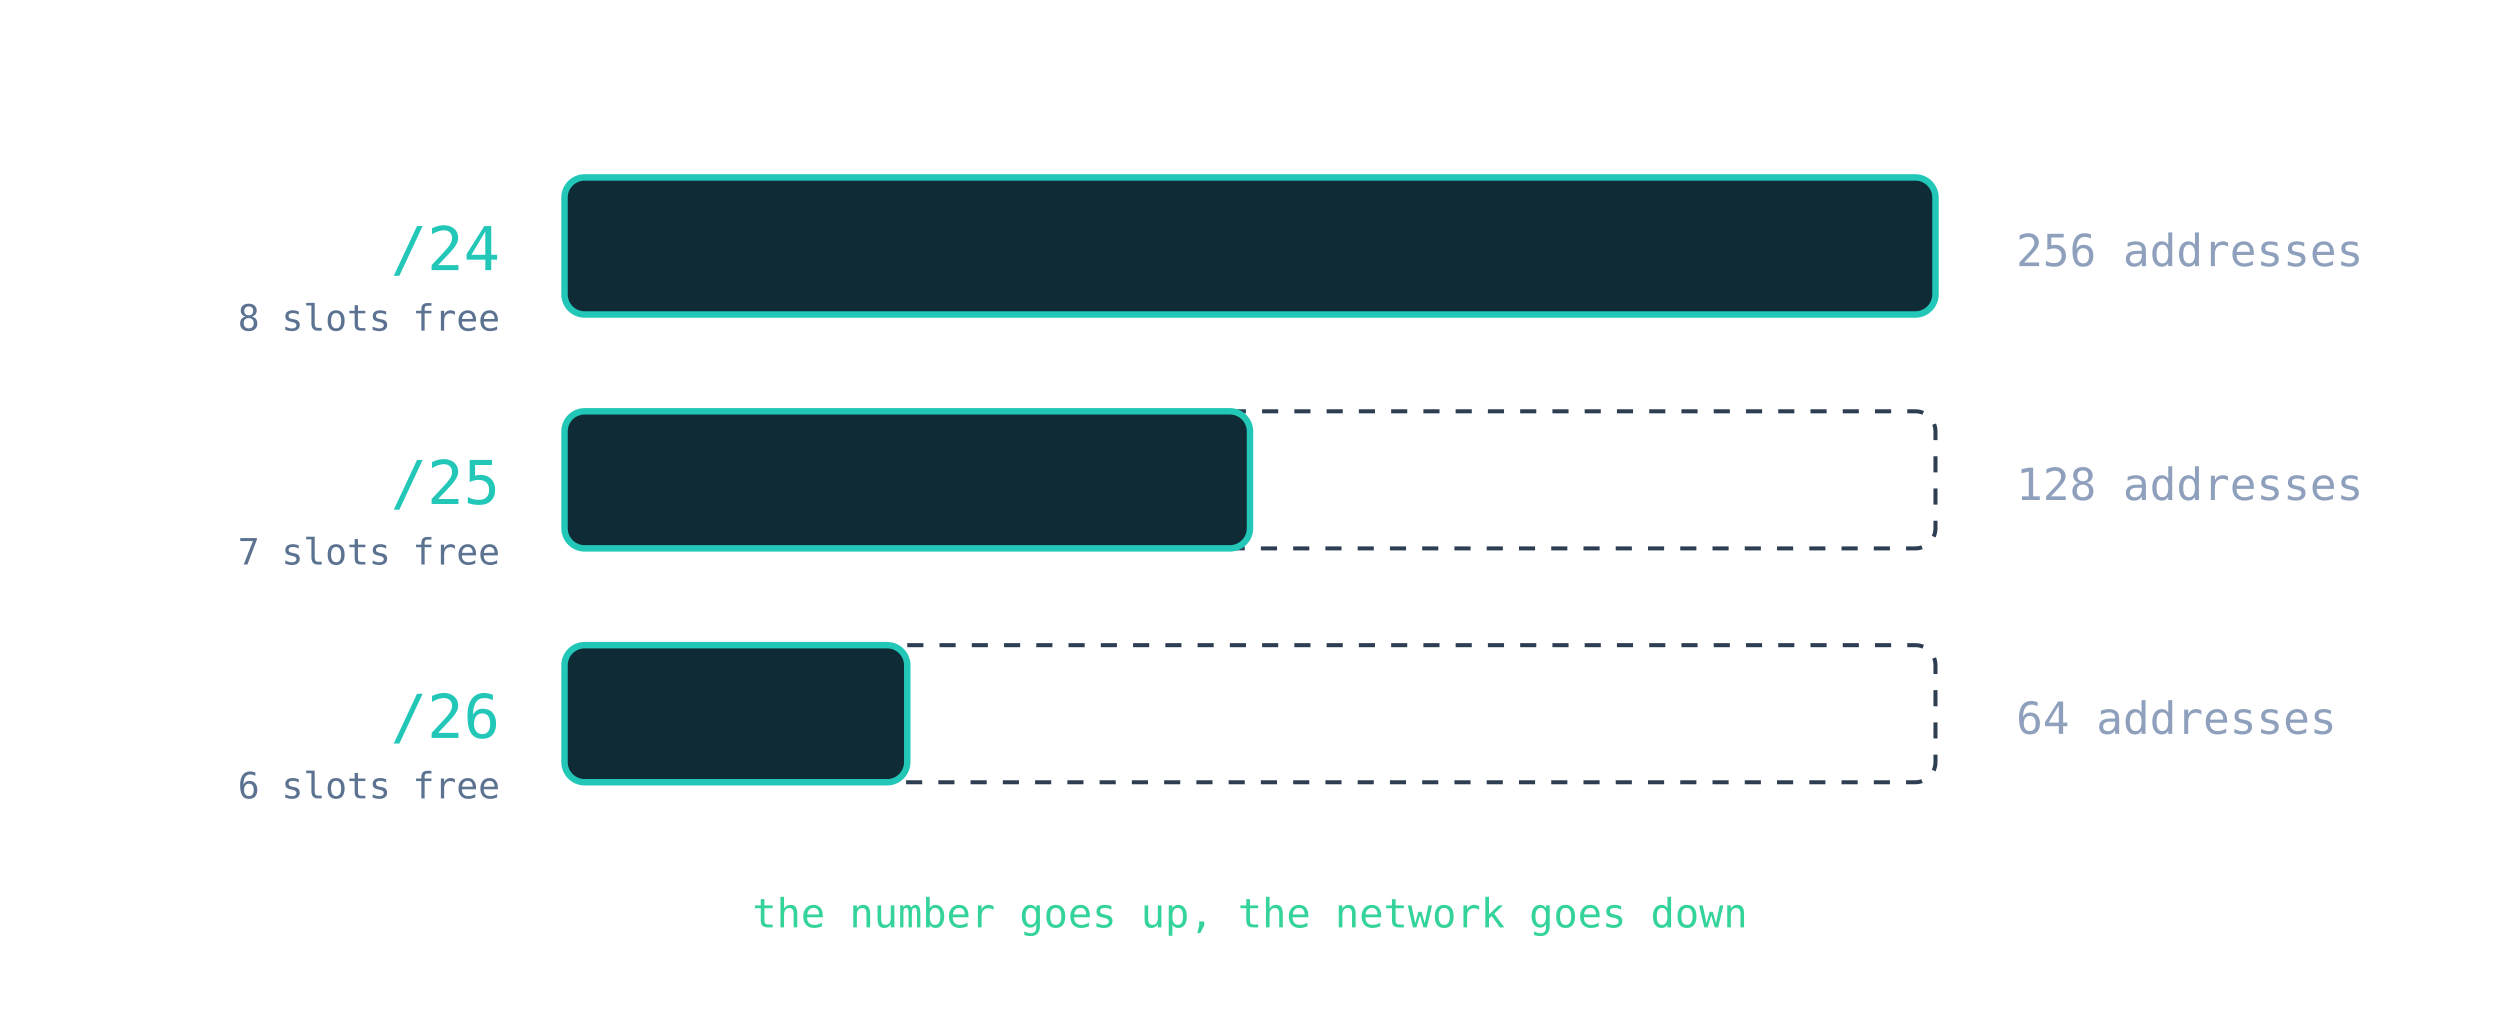
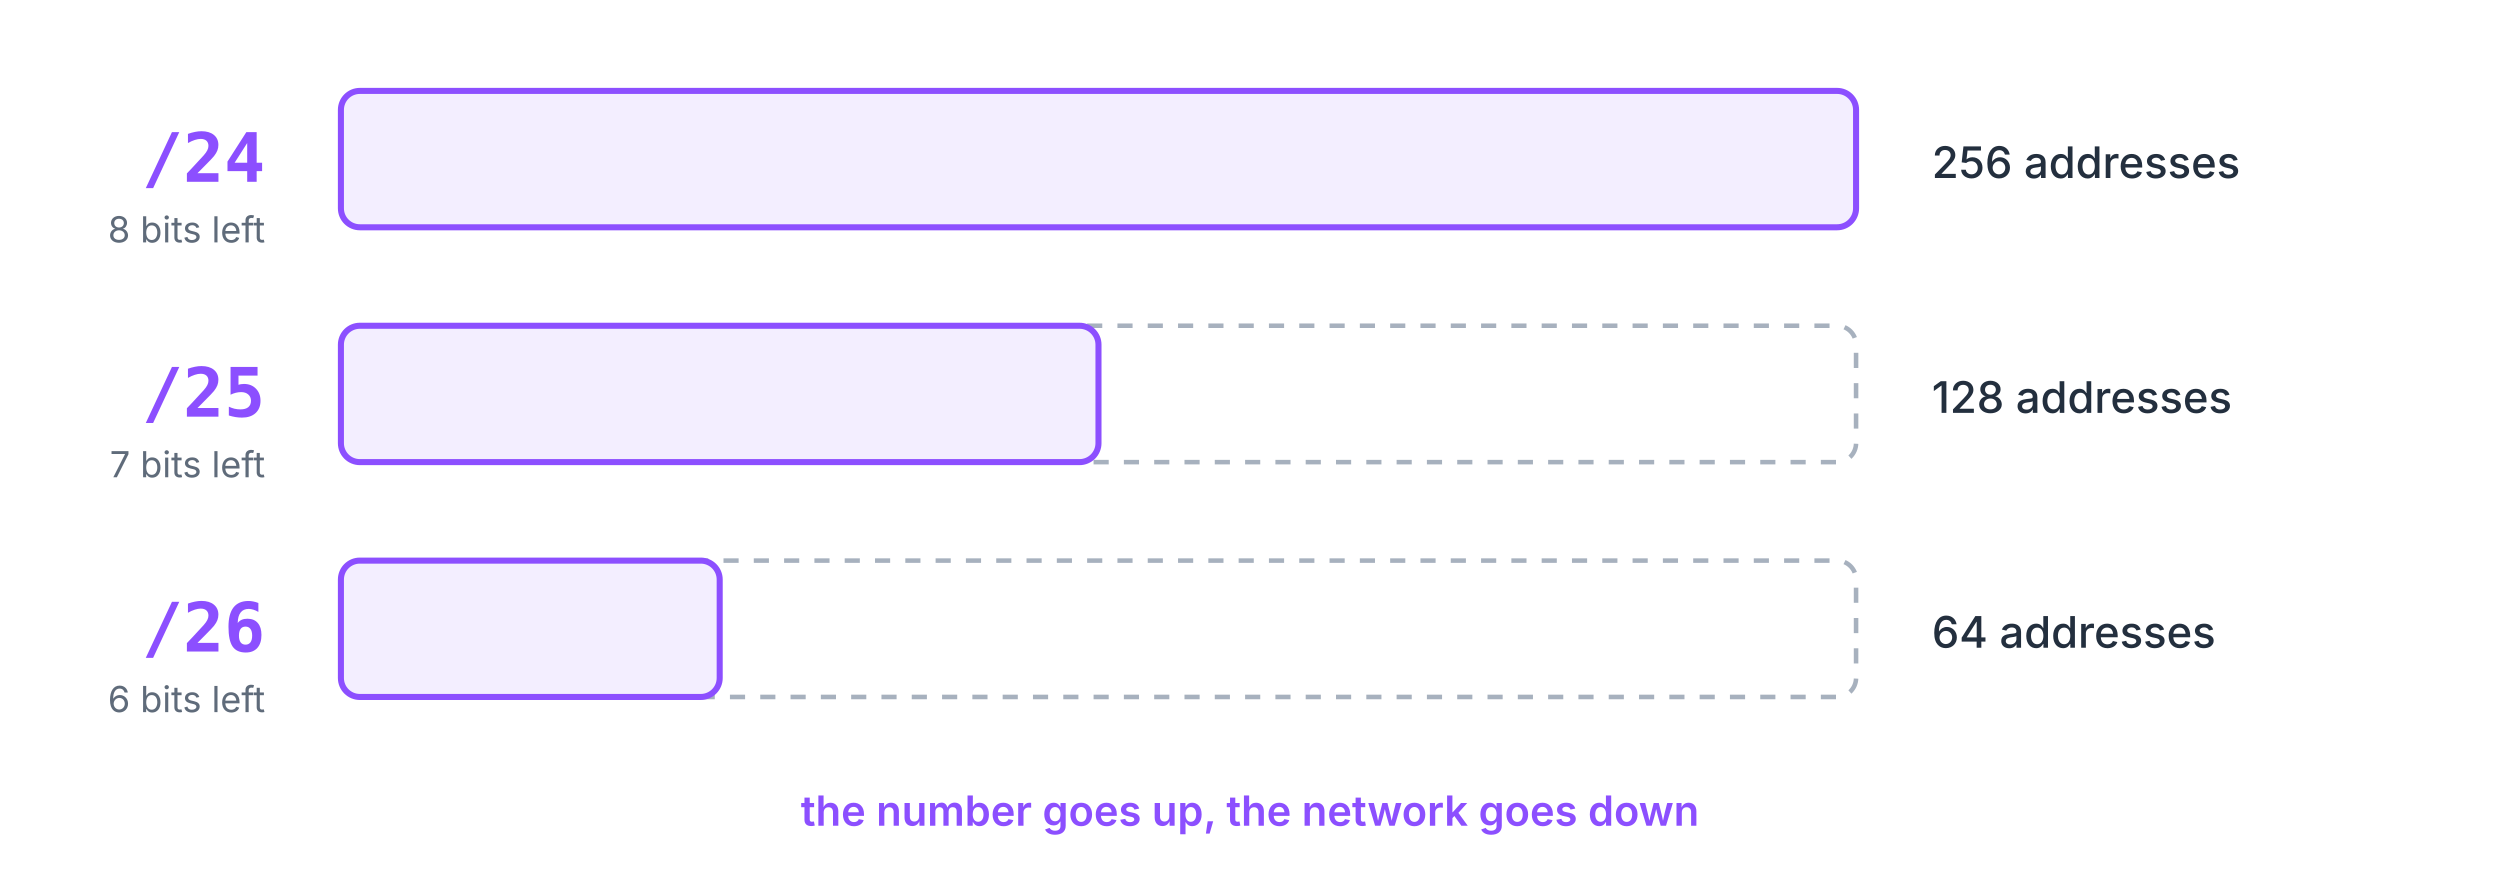
- <svg xmlns="http://www.w3.org/2000/svg" viewBox="0 0 620 250">
-   <style>text{font-family:'JetBrains Mono',ui-monospace,SFMono-Regular,'DejaVu Sans Mono',Menlo,Consolas,monospace}</style>
-   <rect x="140" y="44" width="340" height="34" rx="5" fill="#0F2B35" stroke="#22C7B8" stroke-width="1.6" />
-   <text x="124" y="67" fill="#22C7B8" font-size="15" text-anchor="end">/24</text>
-   <text x="124" y="82" fill="#5B7290" font-size="9" text-anchor="end">8 slots free</text>
-   <text x="500" y="66" fill="#8FA0BD" font-size="11">256 addresses</text>
-   <rect x="140" y="102" width="340" height="34" rx="5" fill="none" stroke="#2D3D52" stroke-width="1" stroke-dasharray="4 4" />
-   <rect x="140" y="102" width="170" height="34" rx="5" fill="#0F2B35" stroke="#22C7B8" stroke-width="1.6" />
-   <text x="124" y="125" fill="#22C7B8" font-size="15" text-anchor="end">/25</text>
-   <text x="124" y="140" fill="#5B7290" font-size="9" text-anchor="end">7 slots free</text>
-   <text x="500" y="124" fill="#8FA0BD" font-size="11">128 addresses</text>
-   <rect x="140" y="160" width="340" height="34" rx="5" fill="none" stroke="#2D3D52" stroke-width="1" stroke-dasharray="4 4" />
-   <rect x="140" y="160" width="85" height="34" rx="5" fill="#0F2B35" stroke="#22C7B8" stroke-width="1.6" />
-   <text x="124" y="183" fill="#22C7B8" font-size="15" text-anchor="end">/26</text>
-   <text x="124" y="198" fill="#5B7290" font-size="9" text-anchor="end">6 slots free</text>
-   <text x="500" y="182" fill="#8FA0BD" font-size="11">64 addresses</text>
-   <text x="310" y="230" fill="#34D399" font-size="10" text-anchor="middle">the number goes up, the network goes down</text>
+ <svg xmlns="http://www.w3.org/2000/svg" class="dg" viewBox="0 0 660 230">
+   <style>.dg text{font-family:Inter,'Amazon Ember',Arial,Helvetica,sans-serif}.dg .mono{font-family:'JetBrains Mono',ui-monospace,Menlo,Consolas,monospace}.dg .f-ink{fill:var(--dg-ink,#232F3E)}.dg .s-ink{stroke:var(--dg-ink,#232F3E)}.dg .f-sub{fill:var(--dg-sub,#5F6B7A)}.dg .s-sub{stroke:var(--dg-sub,#5F6B7A)}.dg .f-faint{fill:var(--dg-faint,#A7B1BE)}.dg .s-faint{stroke:var(--dg-faint,#A7B1BE)}.dg .f-line{fill:var(--dg-line,#232F3E)}.dg .s-line{stroke:var(--dg-line,#232F3E)}.dg .f-surface{fill:var(--dg-surface,#F4F6F8)}.dg .s-surface{stroke:var(--dg-surface,#F4F6F8)}.dg .f-panel{fill:var(--dg-panel,#FFFFFF)}.dg .s-panel{stroke:var(--dg-panel,#FFFFFF)}.dg .f-net{fill:var(--dg-net,#8C4FFF)}.dg .s-net{stroke:var(--dg-net,#8C4FFF)}.dg .f-cmp{fill:var(--dg-cmp,#ED7100)}.dg .s-cmp{stroke:var(--dg-cmp,#ED7100)}.dg .f-pub{fill:var(--dg-pub,#7AA116)}.dg .s-pub{stroke:var(--dg-pub,#7AA116)}.dg .f-priv{fill:var(--dg-priv,#00A4A6)}.dg .s-priv{stroke:var(--dg-priv,#00A4A6)}.dg .f-sec{fill:var(--dg-sec,#DD344C)}.dg .s-sec{stroke:var(--dg-sec,#DD344C)}.dg .f-db{fill:var(--dg-db,#C925D1)}.dg .s-db{stroke:var(--dg-db,#C925D1)}.dg .f-you{fill:var(--dg-you,#3B62D4)}.dg .s-you{stroke:var(--dg-you,#3B62D4)}.dg .f-ok{fill:var(--dg-ok,#037F0C)}.dg .s-ok{stroke:var(--dg-ok,#037F0C)}.dg .f-bad{fill:var(--dg-bad,#D91515)}.dg .s-bad{stroke:var(--dg-bad,#D91515)}.dg .f-pubtint{fill:var(--dg-pubtint,#F2F6E8)}.dg .s-pubtint{stroke:var(--dg-pubtint,#F2F6E8)}.dg .f-privtint{fill:var(--dg-privtint,#E6F6F7)}.dg .s-privtint{stroke:var(--dg-privtint,#E6F6F7)}.dg .f-youtint{fill:var(--dg-youtint,#EEF2FC)}.dg .s-youtint{stroke:var(--dg-youtint,#EEF2FC)}.dg .f-nettint{fill:var(--dg-nettint,#F3EEFF)}.dg .s-nettint{stroke:var(--dg-nettint,#F3EEFF)}.dg .f-badtint{fill:var(--dg-badtint,#FDECEC)}.dg .s-badtint{stroke:var(--dg-badtint,#FDECEC)}</style>
+   <text x="70" y="48" class="f-net mono" font-size="18" font-weight="600" text-anchor="end">/24</text>
+   <text x="70" y="64" class="f-sub" font-size="9.5" font-weight="400" text-anchor="end">8 bits left</text>
+   <rect x="90" y="24" width="400" height="36" rx="5" class="s-faint" fill="none" stroke-width="1.2" stroke-dasharray="4 4" />
+   <rect x="90" y="24" width="400" height="36" rx="5" class="s-net f-nettint" stroke-width="1.6" />
+   <text x="510" y="47" class="f-ink" font-size="11.5" font-weight="500" text-anchor="start">256 addresses</text>
+   <text x="70" y="110" class="f-net mono" font-size="18" font-weight="600" text-anchor="end">/25</text>
+   <text x="70" y="126" class="f-sub" font-size="9.5" font-weight="400" text-anchor="end">7 bits left</text>
+   <rect x="90" y="86" width="400" height="36" rx="5" class="s-faint" fill="none" stroke-width="1.2" stroke-dasharray="4 4" />
+   <rect x="90" y="86" width="200" height="36" rx="5" class="s-net f-nettint" stroke-width="1.6" />
+   <text x="510" y="109" class="f-ink" font-size="11.5" font-weight="500" text-anchor="start">128 addresses</text>
+   <text x="70" y="172" class="f-net mono" font-size="18" font-weight="600" text-anchor="end">/26</text>
+   <text x="70" y="188" class="f-sub" font-size="9.5" font-weight="400" text-anchor="end">6 bits left</text>
+   <rect x="90" y="148" width="400" height="36" rx="5" class="s-faint" fill="none" stroke-width="1.2" stroke-dasharray="4 4" />
+   <rect x="90" y="148" width="100" height="36" rx="5" class="s-net f-nettint" stroke-width="1.6" />
+   <text x="510" y="171" class="f-ink" font-size="11.5" font-weight="500" text-anchor="start">64 addresses</text>
+   <text x="330" y="218" class="f-net" font-size="11" font-weight="600" text-anchor="middle">the number goes up, the network goes down</text>
</svg>
